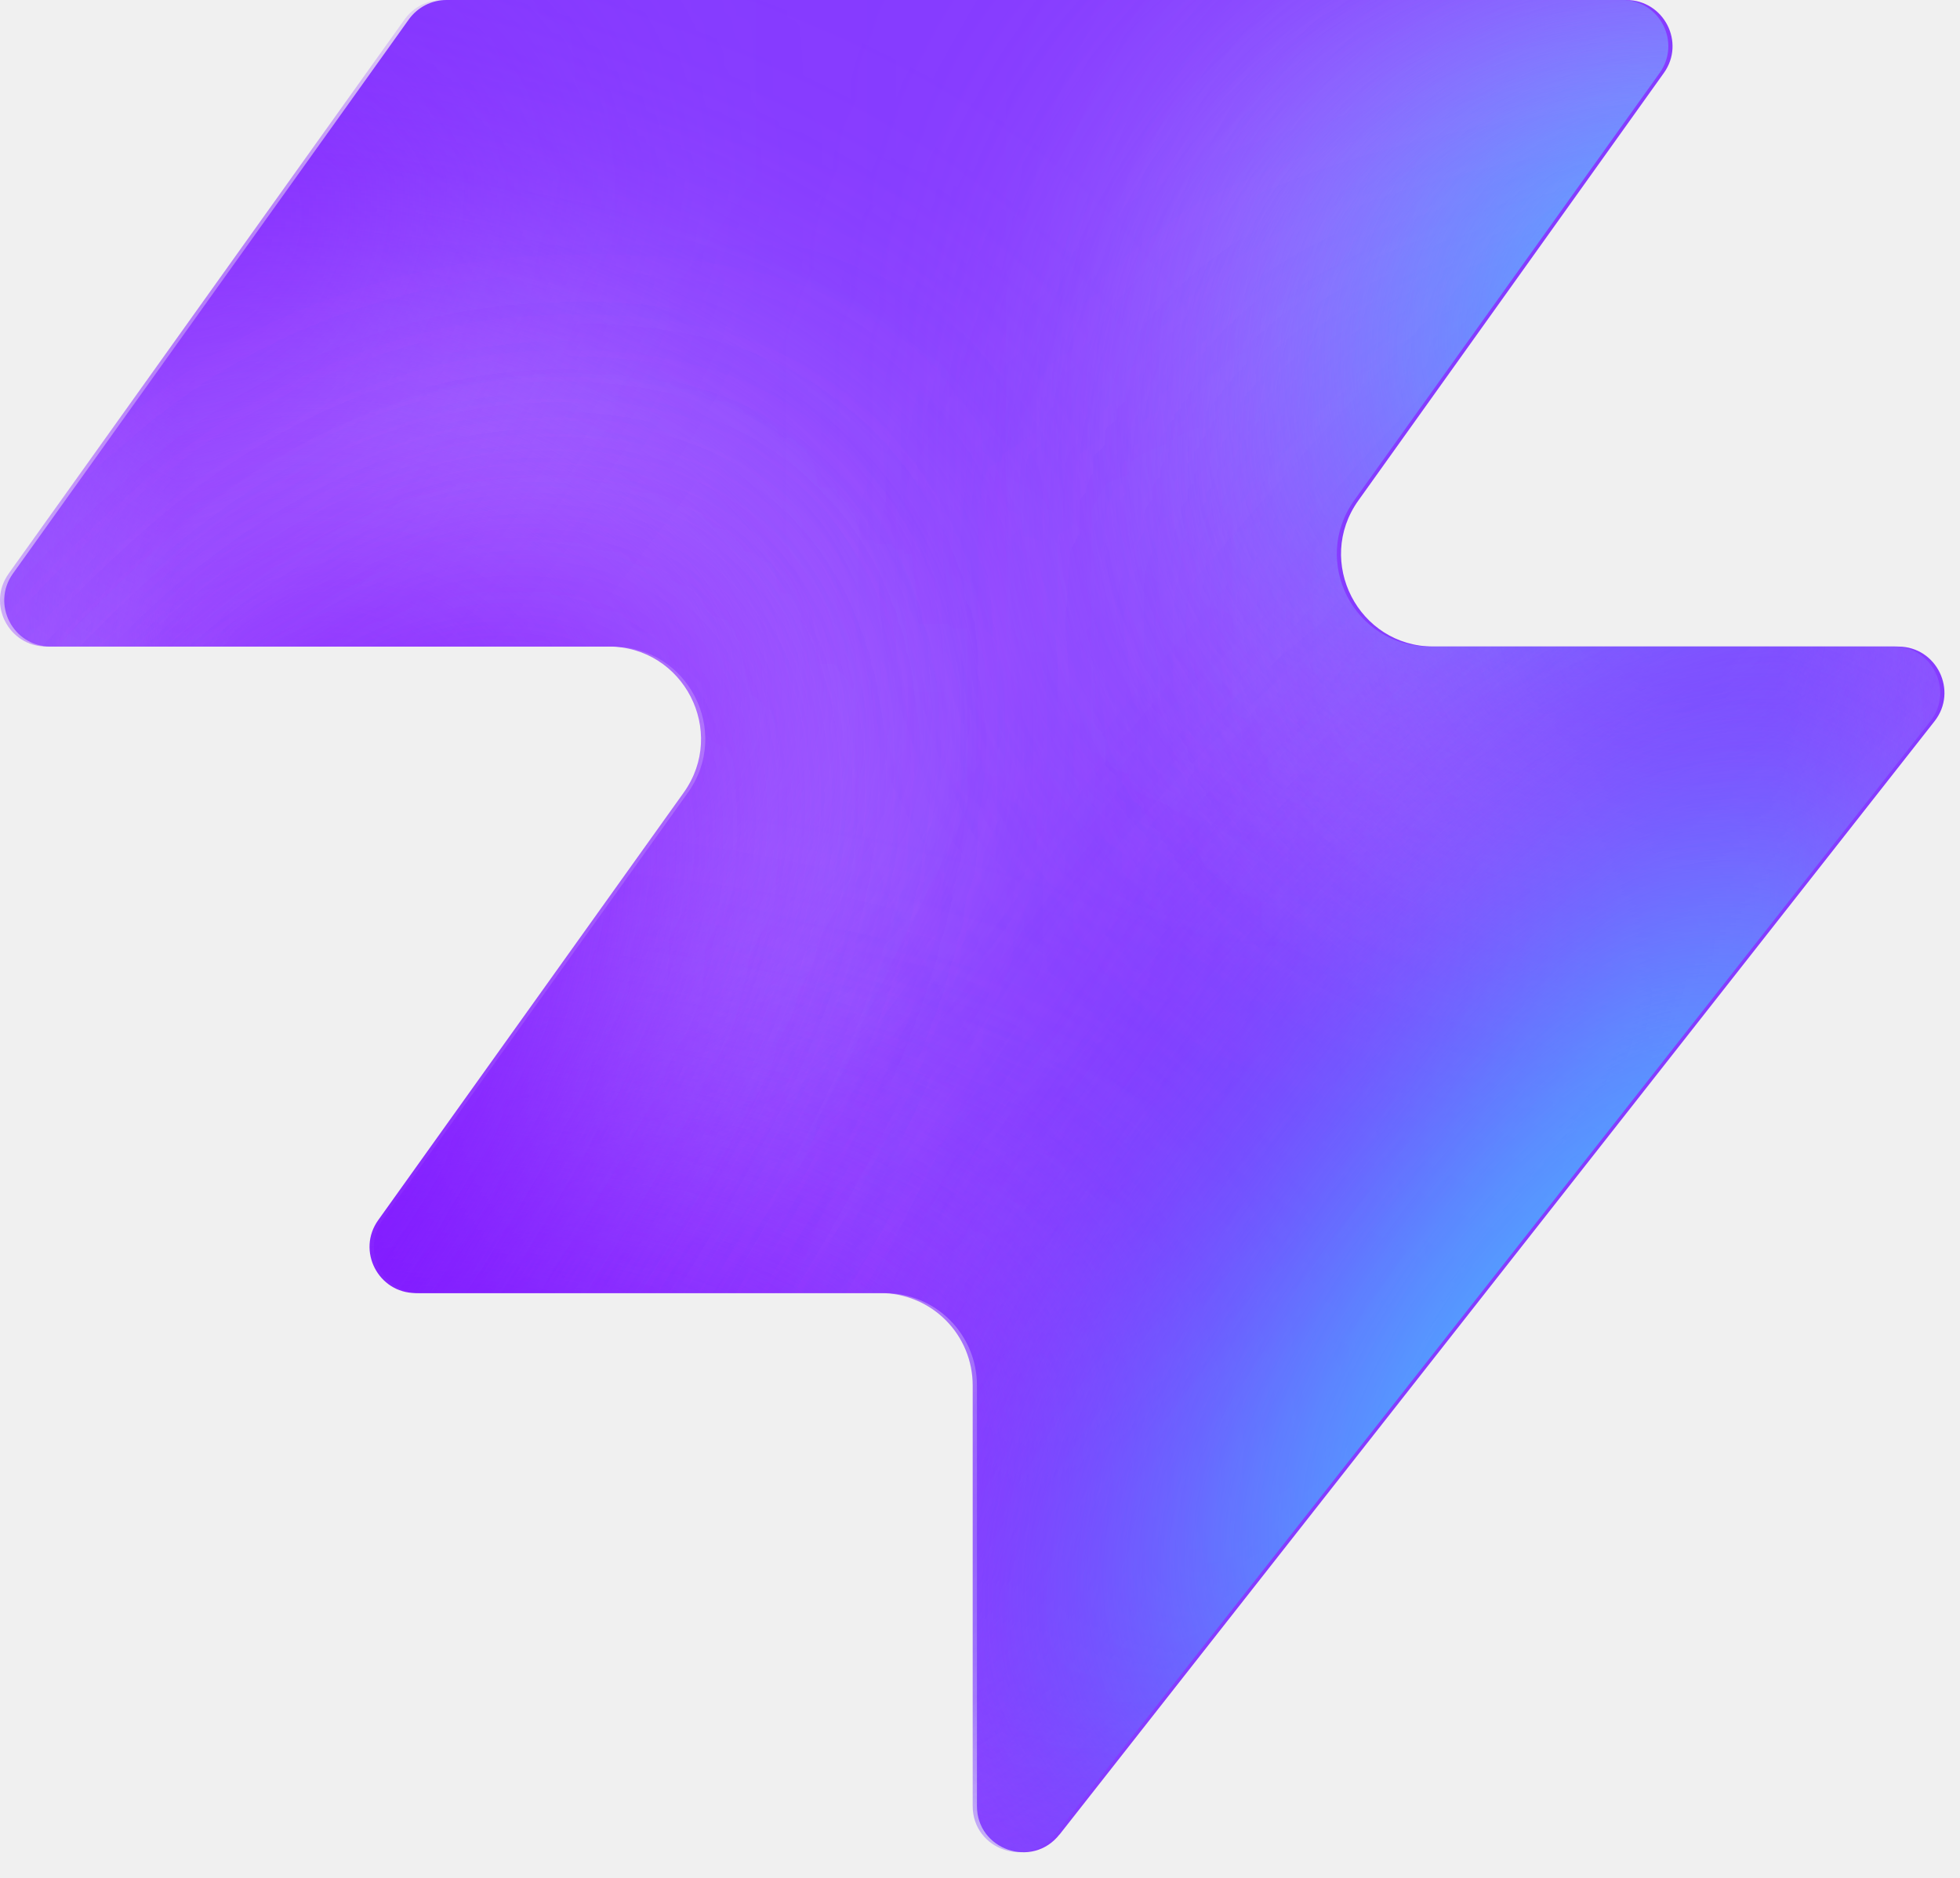
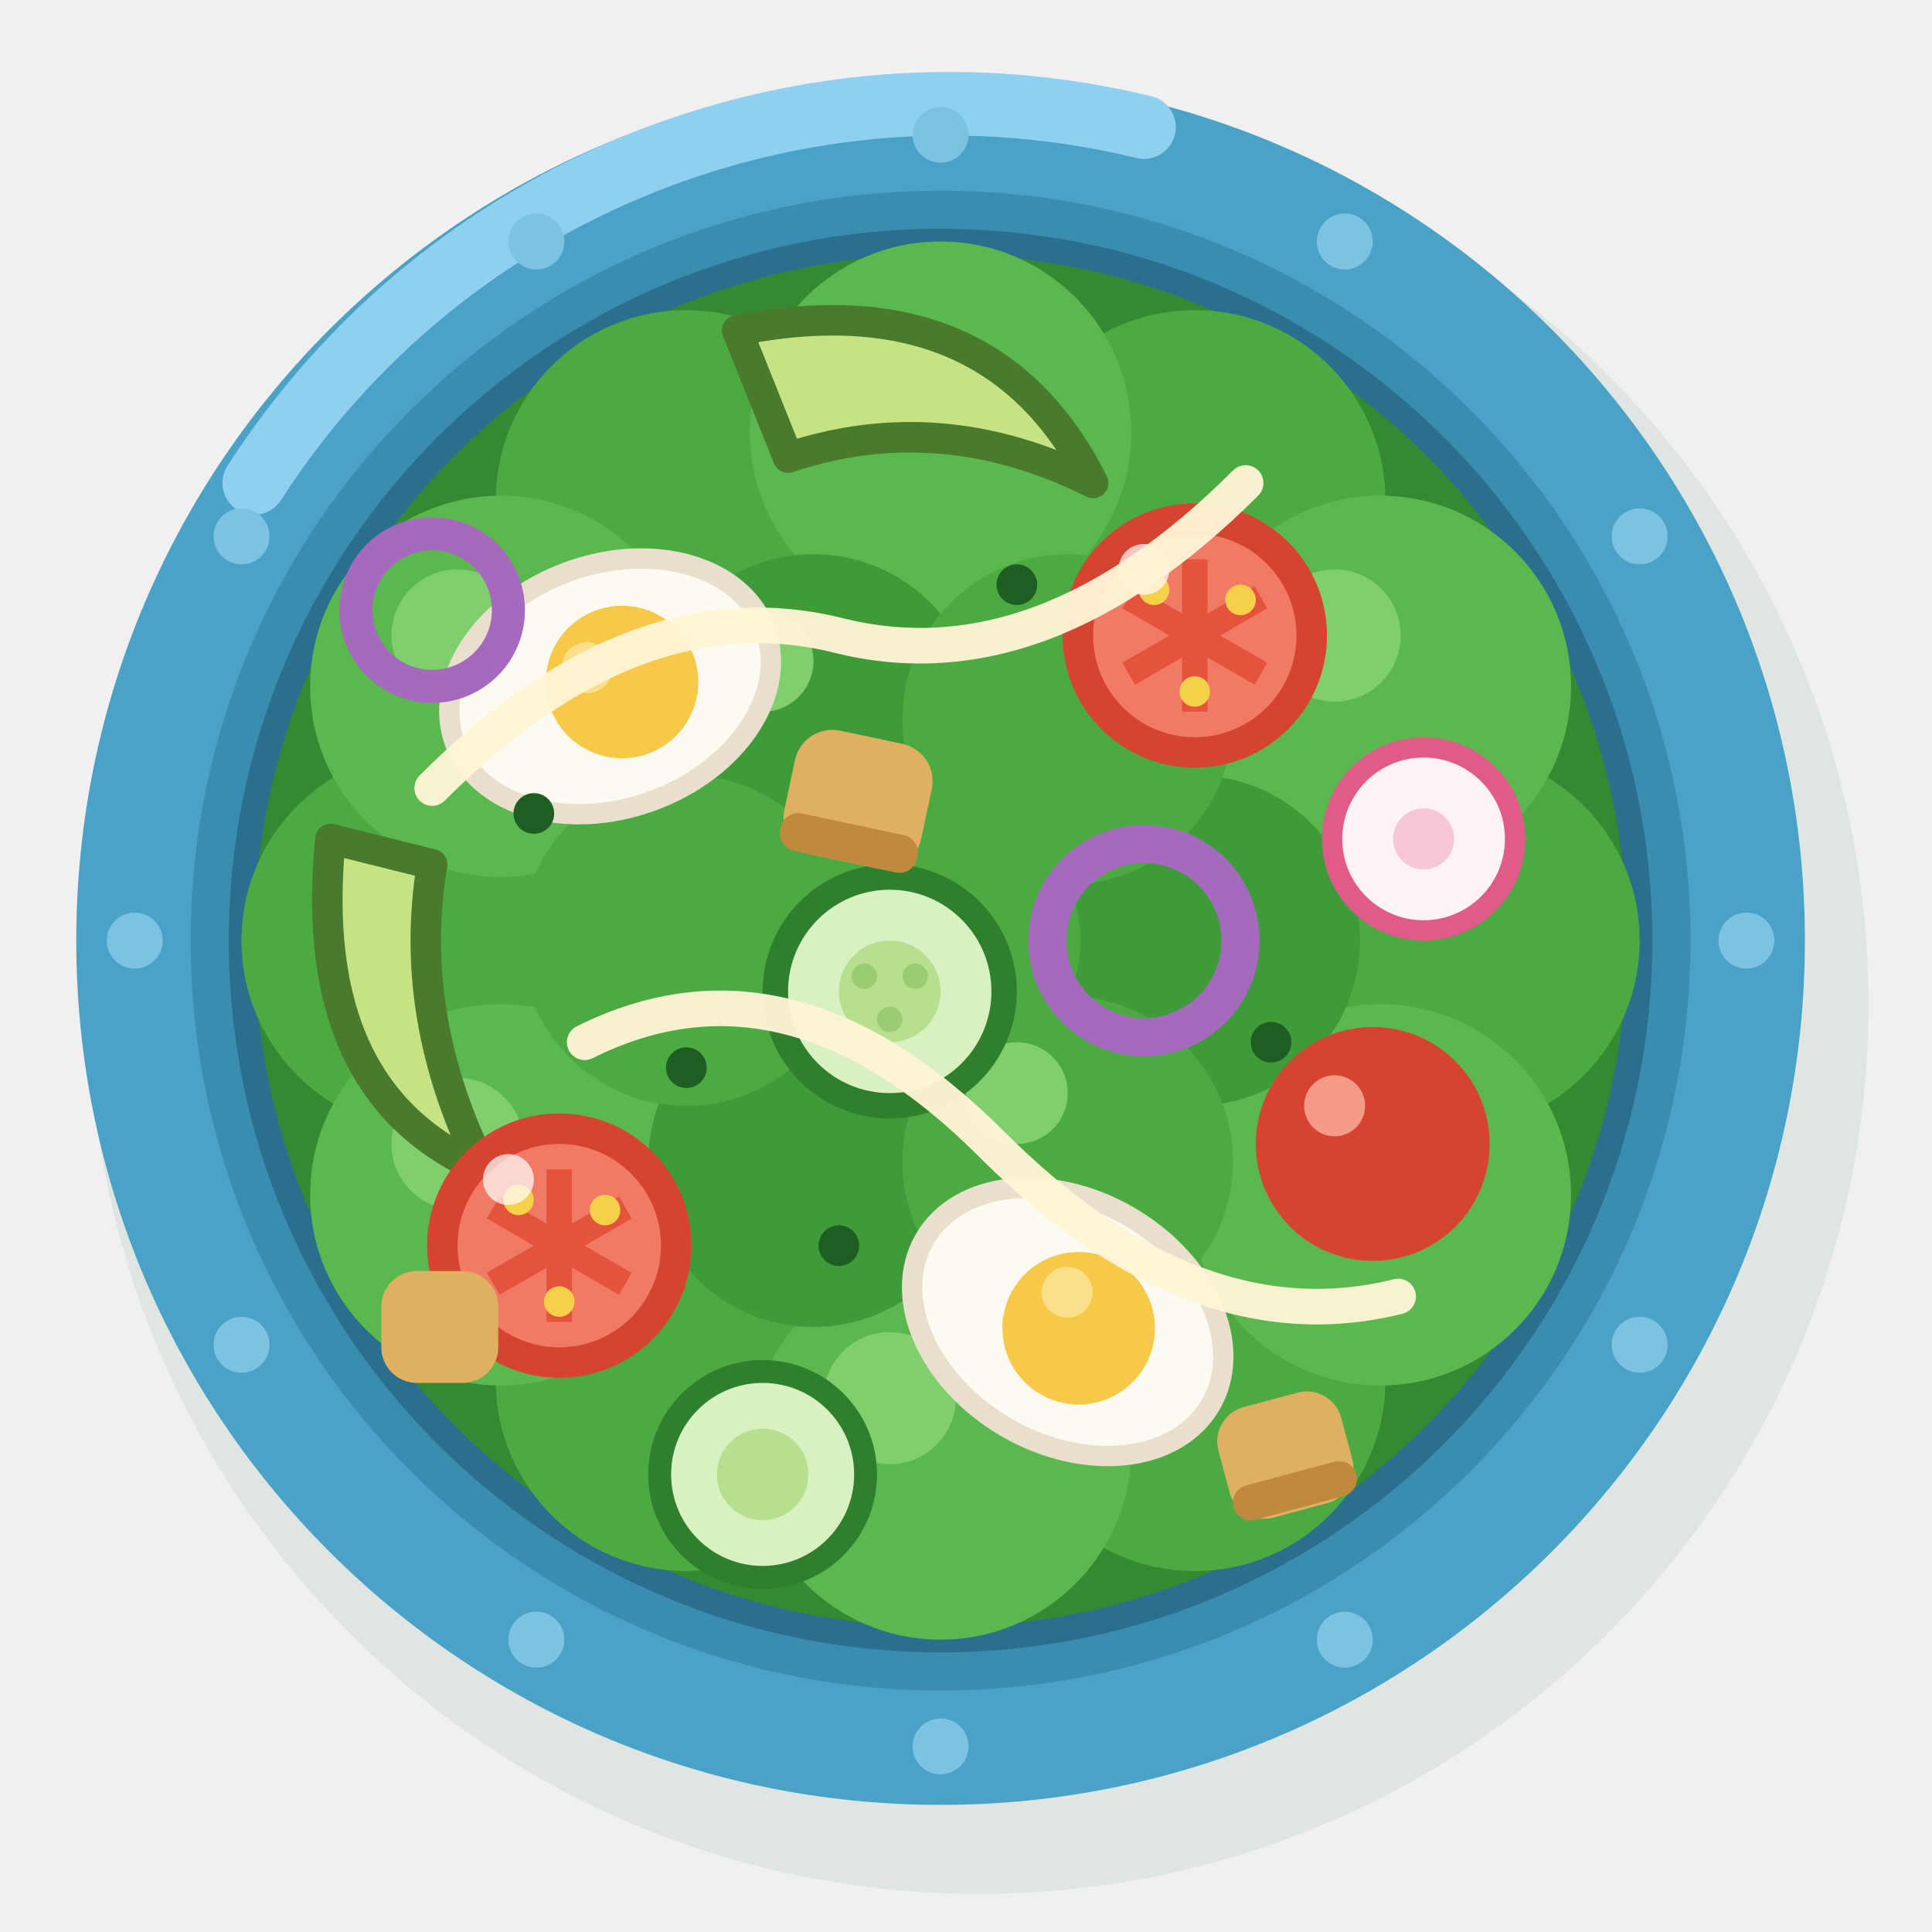
- <svg xmlns="http://www.w3.org/2000/svg" width="48" height="46" fill="none" viewBox="0 0 48 46">
-   <path fill="#863bff" d="M25.946 44.938c-.664.845-2.021.375-2.021-.698V33.937a2.26 2.26 0 0 0-2.262-2.262H10.287c-.92 0-1.456-1.04-.92-1.788l7.48-10.471c1.07-1.497 0-3.578-1.842-3.578H1.237c-.92 0-1.456-1.04-.92-1.788L10.013.474c.214-.297.556-.474.92-.474h28.894c.92 0 1.456 1.04.92 1.788l-7.48 10.471c-1.07 1.498 0 3.579 1.842 3.579h11.377c.943 0 1.473 1.088.89 1.83L25.947 44.94z" style="fill:#863bff;fill:color(display-p3 .525 .23 1);fill-opacity:1" />
-   <mask id="a" width="48" height="46" x="0" y="0" maskUnits="userSpaceOnUse" style="mask-type:alpha">
-     <path fill="#000" d="M25.842 44.938c-.664.844-2.021.375-2.021-.698V33.937a2.26 2.26 0 0 0-2.262-2.262H10.183c-.92 0-1.456-1.04-.92-1.788l7.48-10.471c1.07-1.498 0-3.579-1.842-3.579H1.133c-.92 0-1.456-1.04-.92-1.787L9.91.473c.214-.297.556-.474.92-.474h28.894c.92 0 1.456 1.04.92 1.788l-7.48 10.471c-1.07 1.498 0 3.578 1.842 3.578h11.377c.943 0 1.473 1.088.89 1.832L25.843 44.94z" style="fill:#000;fill-opacity:1" />
-   </mask>
-   <g mask="url(#a)">
-     <g filter="url(#b)">
-       <ellipse cx="5.508" cy="14.704" fill="#ede6ff" rx="5.508" ry="14.704" style="fill:#ede6ff;fill:color(display-p3 .927 .903 1);fill-opacity:1" transform="matrix(.00324 1 1 -.00324 -4.47 31.516)" />
+ <svg xmlns="http://www.w3.org/2000/svg" viewBox="-37 -37 76 76">
+   <circle cx="1.5" cy="2.5" r="35" fill="#dfe6e2" />
+   <circle r="34" fill="#4aa3c7" />
+   <path d="M-27 -18 A32.5 32.5 0 0 1 8 -32" fill="none" stroke="#8fd0f0" stroke-width="2.5" stroke-linecap="round" />
+   <g fill="#7cc3e3">
+     <circle cx="31.7" cy="0" r="1.1" />
+     <circle cx="27.5" cy="15.9" r="1.1" />
+     <circle cx="15.9" cy="27.5" r="1.1" />
+     <circle cx="0" cy="31.7" r="1.1" />
+     <circle cx="-15.9" cy="27.5" r="1.1" />
+     <circle cx="-27.5" cy="15.9" r="1.1" />
+     <circle cx="-31.7" cy="0" r="1.1" />
+     <circle cx="-27.5" cy="-15.9" r="1.1" />
+     <circle cx="-15.9" cy="-27.5" r="1.1" />
+     <circle cx="0" cy="-31.7" r="1.1" />
+     <circle cx="15.9" cy="-27.5" r="1.1" />
+     <circle cx="27.5" cy="-15.9" r="1.1" />
+   </g>
+   <circle r="29.5" fill="#3b8db0" />
+   <circle r="28" fill="#2a6f8e" />
+   <circle r="27" fill="#358a31" />
+   <g fill="#4caa43">
+     <circle cx="20" cy="0" r="7.5" />
+     <circle cx="10" cy="17.3" r="7.5" />
+     <circle cx="-10" cy="17.3" r="7.5" />
+     <circle cx="-20" cy="0" r="7.5" />
+     <circle cx="-10" cy="-17.3" r="7.5" />
+     <circle cx="10" cy="-17.3" r="7.5" />
+   </g>
+   <g fill="#5bb84f">
+     <circle cx="17.3" cy="10" r="7.5" />
+     <circle cx="0" cy="20" r="7.5" />
+     <circle cx="-17.3" cy="10" r="7.5" />
+     <circle cx="-17.3" cy="-10" r="7.5" />
+     <circle cx="0" cy="-20" r="7.5" />
+     <circle cx="17.3" cy="-10" r="7.5" />
+   </g>
+   <g fill="#3f9b3a">
+     <circle cx="10" cy="0" r="6.5" />
+     <circle cx="-5" cy="8.7" r="6.5" />
+     <circle cx="-5" cy="-8.7" r="6.5" />
+   </g>
+   <g fill="#4caa43">
+     <circle cx="5" cy="8.7" r="6.5" />
+     <circle cx="-10" cy="0" r="6.5" />
+     <circle cx="5" cy="-8.7" r="6.5" />
+     <circle r="5.5" />
+   </g>
+   <g fill="#7fcf6e">
+     <circle cx="15.5" cy="8" r="2.6" />
+     <circle cx="-2" cy="18" r="2.6" />
+     <circle cx="-19" cy="8" r="2.6" />
+     <circle cx="-19" cy="-12" r="2.6" />
+     <circle cx="-2" cy="-22" r="2.6" />
+     <circle cx="15.5" cy="-12" r="2.6" />
+     <circle cx="-7" cy="-11" r="2" />
+     <circle cx="3" cy="6" r="2" />
+   </g>
+   <g transform="translate(-13 -10) rotate(-20)">
+     <ellipse rx="6.5" ry="4.8" fill="#fdfaf2" />
+     <ellipse rx="6.5" ry="4.8" fill="none" stroke="#e8e0cc" stroke-width=".8" />
+     <circle cx=".5" r="3" fill="#f7c948" />
+     <circle cx="-.6" cy="-1" r="1" fill="#fbe08a" />
+   </g>
+   <g transform="translate(5 15) rotate(30)">
+     <ellipse rx="6.5" ry="4.8" fill="#fdfaf2" />
+     <ellipse rx="6.5" ry="4.8" fill="none" stroke="#e8e0cc" stroke-width=".8" />
+     <circle cx=".5" r="3" fill="#f7c948" />
+     <circle cx="-.6" cy="-1" r="1" fill="#fbe08a" />
+   </g>
+   <path d="M-8 -24 Q2 -26 6 -18 Q0 -21 -6 -19 Z" fill="#c5e384" stroke="#4a7a2c" stroke-width="1.2" stroke-linejoin="round" />
+   <path d="M-24 -4 Q-25 6 -18 9 Q-21 3 -20 -3 Z" fill="#c5e384" stroke="#4a7a2c" stroke-width="1.2" stroke-linejoin="round" />
+   <g transform="translate(10 -12)">
+     <circle r="5.2" fill="#d64431" />
+     <circle r="4" fill="#f07a63" />
+     <path d="M0 -3 V3 M-2.6 -1.5 L2.6 1.5 M-2.6 1.5 L2.6 -1.5" stroke="#e5533d" stroke-width="1" />
+     <g fill="#f7d04a">
+       <circle cx="-1.6" cy="-1.8" r=".6" />
+       <circle cx="1.8" cy="-1.4" r=".6" />
+       <circle cx="0" cy="2.2" r=".6" />
    </g>
-     <g filter="url(#c)">
-       <ellipse cx="10.399" cy="29.851" fill="#ede6ff" rx="10.399" ry="29.851" style="fill:#ede6ff;fill:color(display-p3 .927 .903 1);fill-opacity:1" transform="matrix(.00324 1 1 -.00324 -39.328 7.883)" />
+     <circle cx="-2" cy="-2.6" r="1" fill="#ffffff" opacity=".7" />
+   </g>
+   <g transform="translate(-15 12)">
+     <circle r="5.2" fill="#d64431" />
+     <circle r="4" fill="#f07a63" />
+     <path d="M0 -3 V3 M-2.6 -1.5 L2.6 1.5 M-2.6 1.5 L2.6 -1.5" stroke="#e5533d" stroke-width="1" />
+     <g fill="#f7d04a">
+       <circle cx="-1.6" cy="-1.8" r=".6" />
+       <circle cx="1.8" cy="-1.4" r=".6" />
+       <circle cx="0" cy="2.2" r=".6" />
    </g>
-     <g filter="url(#d)">
-       <ellipse cx="5.508" cy="30.487" fill="#7e14ff" rx="5.508" ry="30.487" style="fill:#7e14ff;fill:color(display-p3 .492 .077 1);fill-opacity:1" transform="rotate(89.814 -25.913 -14.639)scale(1 -1)" />
-     </g>
-     <g filter="url(#e)">
-       <ellipse cx="5.508" cy="30.599" fill="#7e14ff" rx="5.508" ry="30.599" style="fill:#7e14ff;fill:color(display-p3 .492 .077 1);fill-opacity:1" transform="rotate(89.814 -32.644 -3.334)scale(1 -1)" />
-     </g>
-     <g filter="url(#f)">
-       <ellipse cx="5.508" cy="30.599" fill="#7e14ff" rx="5.508" ry="30.599" style="fill:#7e14ff;fill:color(display-p3 .492 .077 1);fill-opacity:1" transform="matrix(.00324 1 1 -.00324 -34.34 30.47)" />
-     </g>
-     <g filter="url(#g)">
-       <ellipse cx="14.072" cy="22.078" fill="#ede6ff" rx="14.072" ry="22.078" style="fill:#ede6ff;fill:color(display-p3 .927 .903 1);fill-opacity:1" transform="rotate(93.35 24.506 48.493)scale(-1 1)" />
-     </g>
-     <g filter="url(#h)">
-       <ellipse cx="3.47" cy="21.501" fill="#7e14ff" rx="3.47" ry="21.501" style="fill:#7e14ff;fill:color(display-p3 .492 .077 1);fill-opacity:1" transform="rotate(89.009 28.708 47.59)scale(-1 1)" />
-     </g>
-     <g filter="url(#i)">
-       <ellipse cx="3.47" cy="21.501" fill="#7e14ff" rx="3.47" ry="21.501" style="fill:#7e14ff;fill:color(display-p3 .492 .077 1);fill-opacity:1" transform="rotate(89.009 28.708 47.59)scale(-1 1)" />
-     </g>
-     <g filter="url(#j)">
-       <ellipse cx=".387" cy="8.972" fill="#7e14ff" rx="4.407" ry="29.108" style="fill:#7e14ff;fill:color(display-p3 .492 .077 1);fill-opacity:1" transform="rotate(39.51 .387 8.972)" />
-     </g>
-     <g filter="url(#k)">
-       <ellipse cx="47.523" cy="-6.092" fill="#7e14ff" rx="4.407" ry="29.108" style="fill:#7e14ff;fill:color(display-p3 .492 .077 1);fill-opacity:1" transform="rotate(37.892 47.523 -6.092)" />
-     </g>
-     <g filter="url(#l)">
-       <ellipse cx="41.412" cy="6.333" fill="#47bfff" rx="5.971" ry="9.665" style="fill:#47bfff;fill:color(display-p3 .28 .748 1);fill-opacity:1" transform="rotate(37.892 41.412 6.333)" />
-     </g>
-     <g filter="url(#m)">
-       <ellipse cx="-1.879" cy="38.332" fill="#7e14ff" rx="4.407" ry="29.108" style="fill:#7e14ff;fill:color(display-p3 .492 .077 1);fill-opacity:1" transform="rotate(37.892 -1.88 38.332)" />
-     </g>
-     <g filter="url(#n)">
-       <ellipse cx="-1.879" cy="38.332" fill="#7e14ff" rx="4.407" ry="29.108" style="fill:#7e14ff;fill:color(display-p3 .492 .077 1);fill-opacity:1" transform="rotate(37.892 -1.88 38.332)" />
-     </g>
-     <g filter="url(#o)">
-       <ellipse cx="35.651" cy="29.907" fill="#7e14ff" rx="4.407" ry="29.108" style="fill:#7e14ff;fill:color(display-p3 .492 .077 1);fill-opacity:1" transform="rotate(37.892 35.651 29.907)" />
-     </g>
-     <g filter="url(#p)">
-       <ellipse cx="38.418" cy="32.4" fill="#47bfff" rx="5.971" ry="15.297" style="fill:#47bfff;fill:color(display-p3 .28 .748 1);fill-opacity:1" transform="rotate(37.892 38.418 32.4)" />
+     <circle cx="-2" cy="-2.6" r="1" fill="#ffffff" opacity=".7" />
+   </g>
+   <g transform="translate(17 8)">
+     <circle r="4.6" fill="#d64431" />
+     <circle cx="-1.5" cy="-1.5" r="1.2" fill="#f49a87" />
+   </g>
+   <g transform="translate(-2 2)">
+     <circle r="5" fill="#2f7f2c" />
+     <circle r="4" fill="#d9f0c0" />
+     <circle r="2" fill="#b6e08f" />
+     <g fill="#9ccc72">
+       <circle cx="-1" cy="-.6" r=".5" />
+       <circle cx="1" cy="-.6" r=".5" />
+       <circle cy="1.1" r=".5" />
    </g>
  </g>
-   <defs>
-     <filter id="b" width="60.045" height="41.654" x="-19.77" y="16.149" color-interpolation-filters="sRGB" filterUnits="userSpaceOnUse">
-       <feFlood flood-opacity="0" result="BackgroundImageFix" />
-       <feBlend in="SourceGraphic" in2="BackgroundImageFix" result="shape" />
-       <feGaussianBlur result="effect1_foregroundBlur_2002_17158" stdDeviation="7.659" />
-     </filter>
-     <filter id="c" width="90.34" height="51.437" x="-54.613" y="-7.533" color-interpolation-filters="sRGB" filterUnits="userSpaceOnUse">
-       <feFlood flood-opacity="0" result="BackgroundImageFix" />
-       <feBlend in="SourceGraphic" in2="BackgroundImageFix" result="shape" />
-       <feGaussianBlur result="effect1_foregroundBlur_2002_17158" stdDeviation="7.659" />
-     </filter>
-     <filter id="d" width="79.355" height="29.4" x="-49.64" y="2.03" color-interpolation-filters="sRGB" filterUnits="userSpaceOnUse">
-       <feFlood flood-opacity="0" result="BackgroundImageFix" />
-       <feBlend in="SourceGraphic" in2="BackgroundImageFix" result="shape" />
-       <feGaussianBlur result="effect1_foregroundBlur_2002_17158" stdDeviation="4.596" />
-     </filter>
-     <filter id="e" width="79.579" height="29.4" x="-45.045" y="20.029" color-interpolation-filters="sRGB" filterUnits="userSpaceOnUse">
-       <feFlood flood-opacity="0" result="BackgroundImageFix" />
-       <feBlend in="SourceGraphic" in2="BackgroundImageFix" result="shape" />
-       <feGaussianBlur result="effect1_foregroundBlur_2002_17158" stdDeviation="4.596" />
-     </filter>
-     <filter id="f" width="79.579" height="29.4" x="-43.513" y="21.178" color-interpolation-filters="sRGB" filterUnits="userSpaceOnUse">
-       <feFlood flood-opacity="0" result="BackgroundImageFix" />
-       <feBlend in="SourceGraphic" in2="BackgroundImageFix" result="shape" />
-       <feGaussianBlur result="effect1_foregroundBlur_2002_17158" stdDeviation="4.596" />
-     </filter>
-     <filter id="g" width="74.749" height="58.852" x="15.756" y="-17.901" color-interpolation-filters="sRGB" filterUnits="userSpaceOnUse">
-       <feFlood flood-opacity="0" result="BackgroundImageFix" />
-       <feBlend in="SourceGraphic" in2="BackgroundImageFix" result="shape" />
-       <feGaussianBlur result="effect1_foregroundBlur_2002_17158" stdDeviation="7.659" />
-     </filter>
-     <filter id="h" width="61.377" height="25.362" x="23.548" y="2.284" color-interpolation-filters="sRGB" filterUnits="userSpaceOnUse">
-       <feFlood flood-opacity="0" result="BackgroundImageFix" />
-       <feBlend in="SourceGraphic" in2="BackgroundImageFix" result="shape" />
-       <feGaussianBlur result="effect1_foregroundBlur_2002_17158" stdDeviation="4.596" />
-     </filter>
-     <filter id="i" width="61.377" height="25.362" x="23.548" y="2.284" color-interpolation-filters="sRGB" filterUnits="userSpaceOnUse">
-       <feFlood flood-opacity="0" result="BackgroundImageFix" />
-       <feBlend in="SourceGraphic" in2="BackgroundImageFix" result="shape" />
-       <feGaussianBlur result="effect1_foregroundBlur_2002_17158" stdDeviation="4.596" />
-     </filter>
-     <filter id="j" width="56.045" height="63.649" x="-27.636" y="-22.853" color-interpolation-filters="sRGB" filterUnits="userSpaceOnUse">
-       <feFlood flood-opacity="0" result="BackgroundImageFix" />
-       <feBlend in="SourceGraphic" in2="BackgroundImageFix" result="shape" />
-       <feGaussianBlur result="effect1_foregroundBlur_2002_17158" stdDeviation="4.596" />
-     </filter>
-     <filter id="k" width="54.814" height="64.646" x="20.116" y="-38.415" color-interpolation-filters="sRGB" filterUnits="userSpaceOnUse">
-       <feFlood flood-opacity="0" result="BackgroundImageFix" />
-       <feBlend in="SourceGraphic" in2="BackgroundImageFix" result="shape" />
-       <feGaussianBlur result="effect1_foregroundBlur_2002_17158" stdDeviation="4.596" />
-     </filter>
-     <filter id="l" width="33.541" height="35.313" x="24.641" y="-11.323" color-interpolation-filters="sRGB" filterUnits="userSpaceOnUse">
-       <feFlood flood-opacity="0" result="BackgroundImageFix" />
-       <feBlend in="SourceGraphic" in2="BackgroundImageFix" result="shape" />
-       <feGaussianBlur result="effect1_foregroundBlur_2002_17158" stdDeviation="4.596" />
-     </filter>
-     <filter id="m" width="54.814" height="64.646" x="-29.286" y="6.009" color-interpolation-filters="sRGB" filterUnits="userSpaceOnUse">
-       <feFlood flood-opacity="0" result="BackgroundImageFix" />
-       <feBlend in="SourceGraphic" in2="BackgroundImageFix" result="shape" />
-       <feGaussianBlur result="effect1_foregroundBlur_2002_17158" stdDeviation="4.596" />
-     </filter>
-     <filter id="n" width="54.814" height="64.646" x="-29.286" y="6.009" color-interpolation-filters="sRGB" filterUnits="userSpaceOnUse">
-       <feFlood flood-opacity="0" result="BackgroundImageFix" />
-       <feBlend in="SourceGraphic" in2="BackgroundImageFix" result="shape" />
-       <feGaussianBlur result="effect1_foregroundBlur_2002_17158" stdDeviation="4.596" />
-     </filter>
-     <filter id="o" width="54.814" height="64.646" x="8.244" y="-2.416" color-interpolation-filters="sRGB" filterUnits="userSpaceOnUse">
-       <feFlood flood-opacity="0" result="BackgroundImageFix" />
-       <feBlend in="SourceGraphic" in2="BackgroundImageFix" result="shape" />
-       <feGaussianBlur result="effect1_foregroundBlur_2002_17158" stdDeviation="4.596" />
-     </filter>
-     <filter id="p" width="39.409" height="43.623" x="18.713" y="10.588" color-interpolation-filters="sRGB" filterUnits="userSpaceOnUse">
-       <feFlood flood-opacity="0" result="BackgroundImageFix" />
-       <feBlend in="SourceGraphic" in2="BackgroundImageFix" result="shape" />
-       <feGaussianBlur result="effect1_foregroundBlur_2002_17158" stdDeviation="4.596" />
-     </filter>
-   </defs>
+   <g transform="translate(-7 21)">
+     <circle r="4.5" fill="#2f7f2c" />
+     <circle r="3.6" fill="#d9f0c0" />
+     <circle r="1.8" fill="#b6e08f" />
+   </g>
+   <g transform="translate(19 -4)">
+     <circle r="4" fill="#e05a8a" />
+     <circle r="3.2" fill="#fdf2f6" />
+     <circle r="1.2" fill="#f7c6d8" />
+   </g>
+   <circle cx="8" cy="0" r="3.8" fill="none" stroke="#a569bd" stroke-width="1.5" />
+   <circle cx="-20" cy="-13" r="3" fill="none" stroke="#a569bd" stroke-width="1.3" />
+   <g fill="#e0b062">
+     <rect x="-6" y="-8" width="5.5" height="5" rx="1.5" transform="rotate(12 -3 -5.5)" />
+     <rect x="11" y="18" width="5" height="4.5" rx="1.4" transform="rotate(-15 13.5 20)" />
+     <rect x="-22" y="13" width="4.6" height="4.4" rx="1.4" />
+   </g>
+   <g fill="#c08a3e">
+     <rect x="-6" y="-4.5" width="5.5" height="1.5" rx=".7" transform="rotate(12 -3 -5.5)" />
+     <rect x="11" y="21" width="5" height="1.4" rx=".7" transform="rotate(-15 13.5 20)" />
+   </g>
+   <path d="M-20 -6 Q-12 -14 -4 -12 T12 -18 M-14 4 Q-6 0 2 8 T18 14" fill="none" stroke="#fff4d6" stroke-width="1.4" stroke-linecap="round" opacity=".95" />
+   <g fill="#1f5e22">
+     <circle cx="-10" cy="5" r=".8" />
+     <circle cx="3" cy="-14" r=".8" />
+     <circle cx="13" cy="4" r=".8" />
+     <circle cx="-4" cy="12" r=".8" />
+     <circle cx="-16" cy="-5" r=".8" />
+   </g>
</svg>
